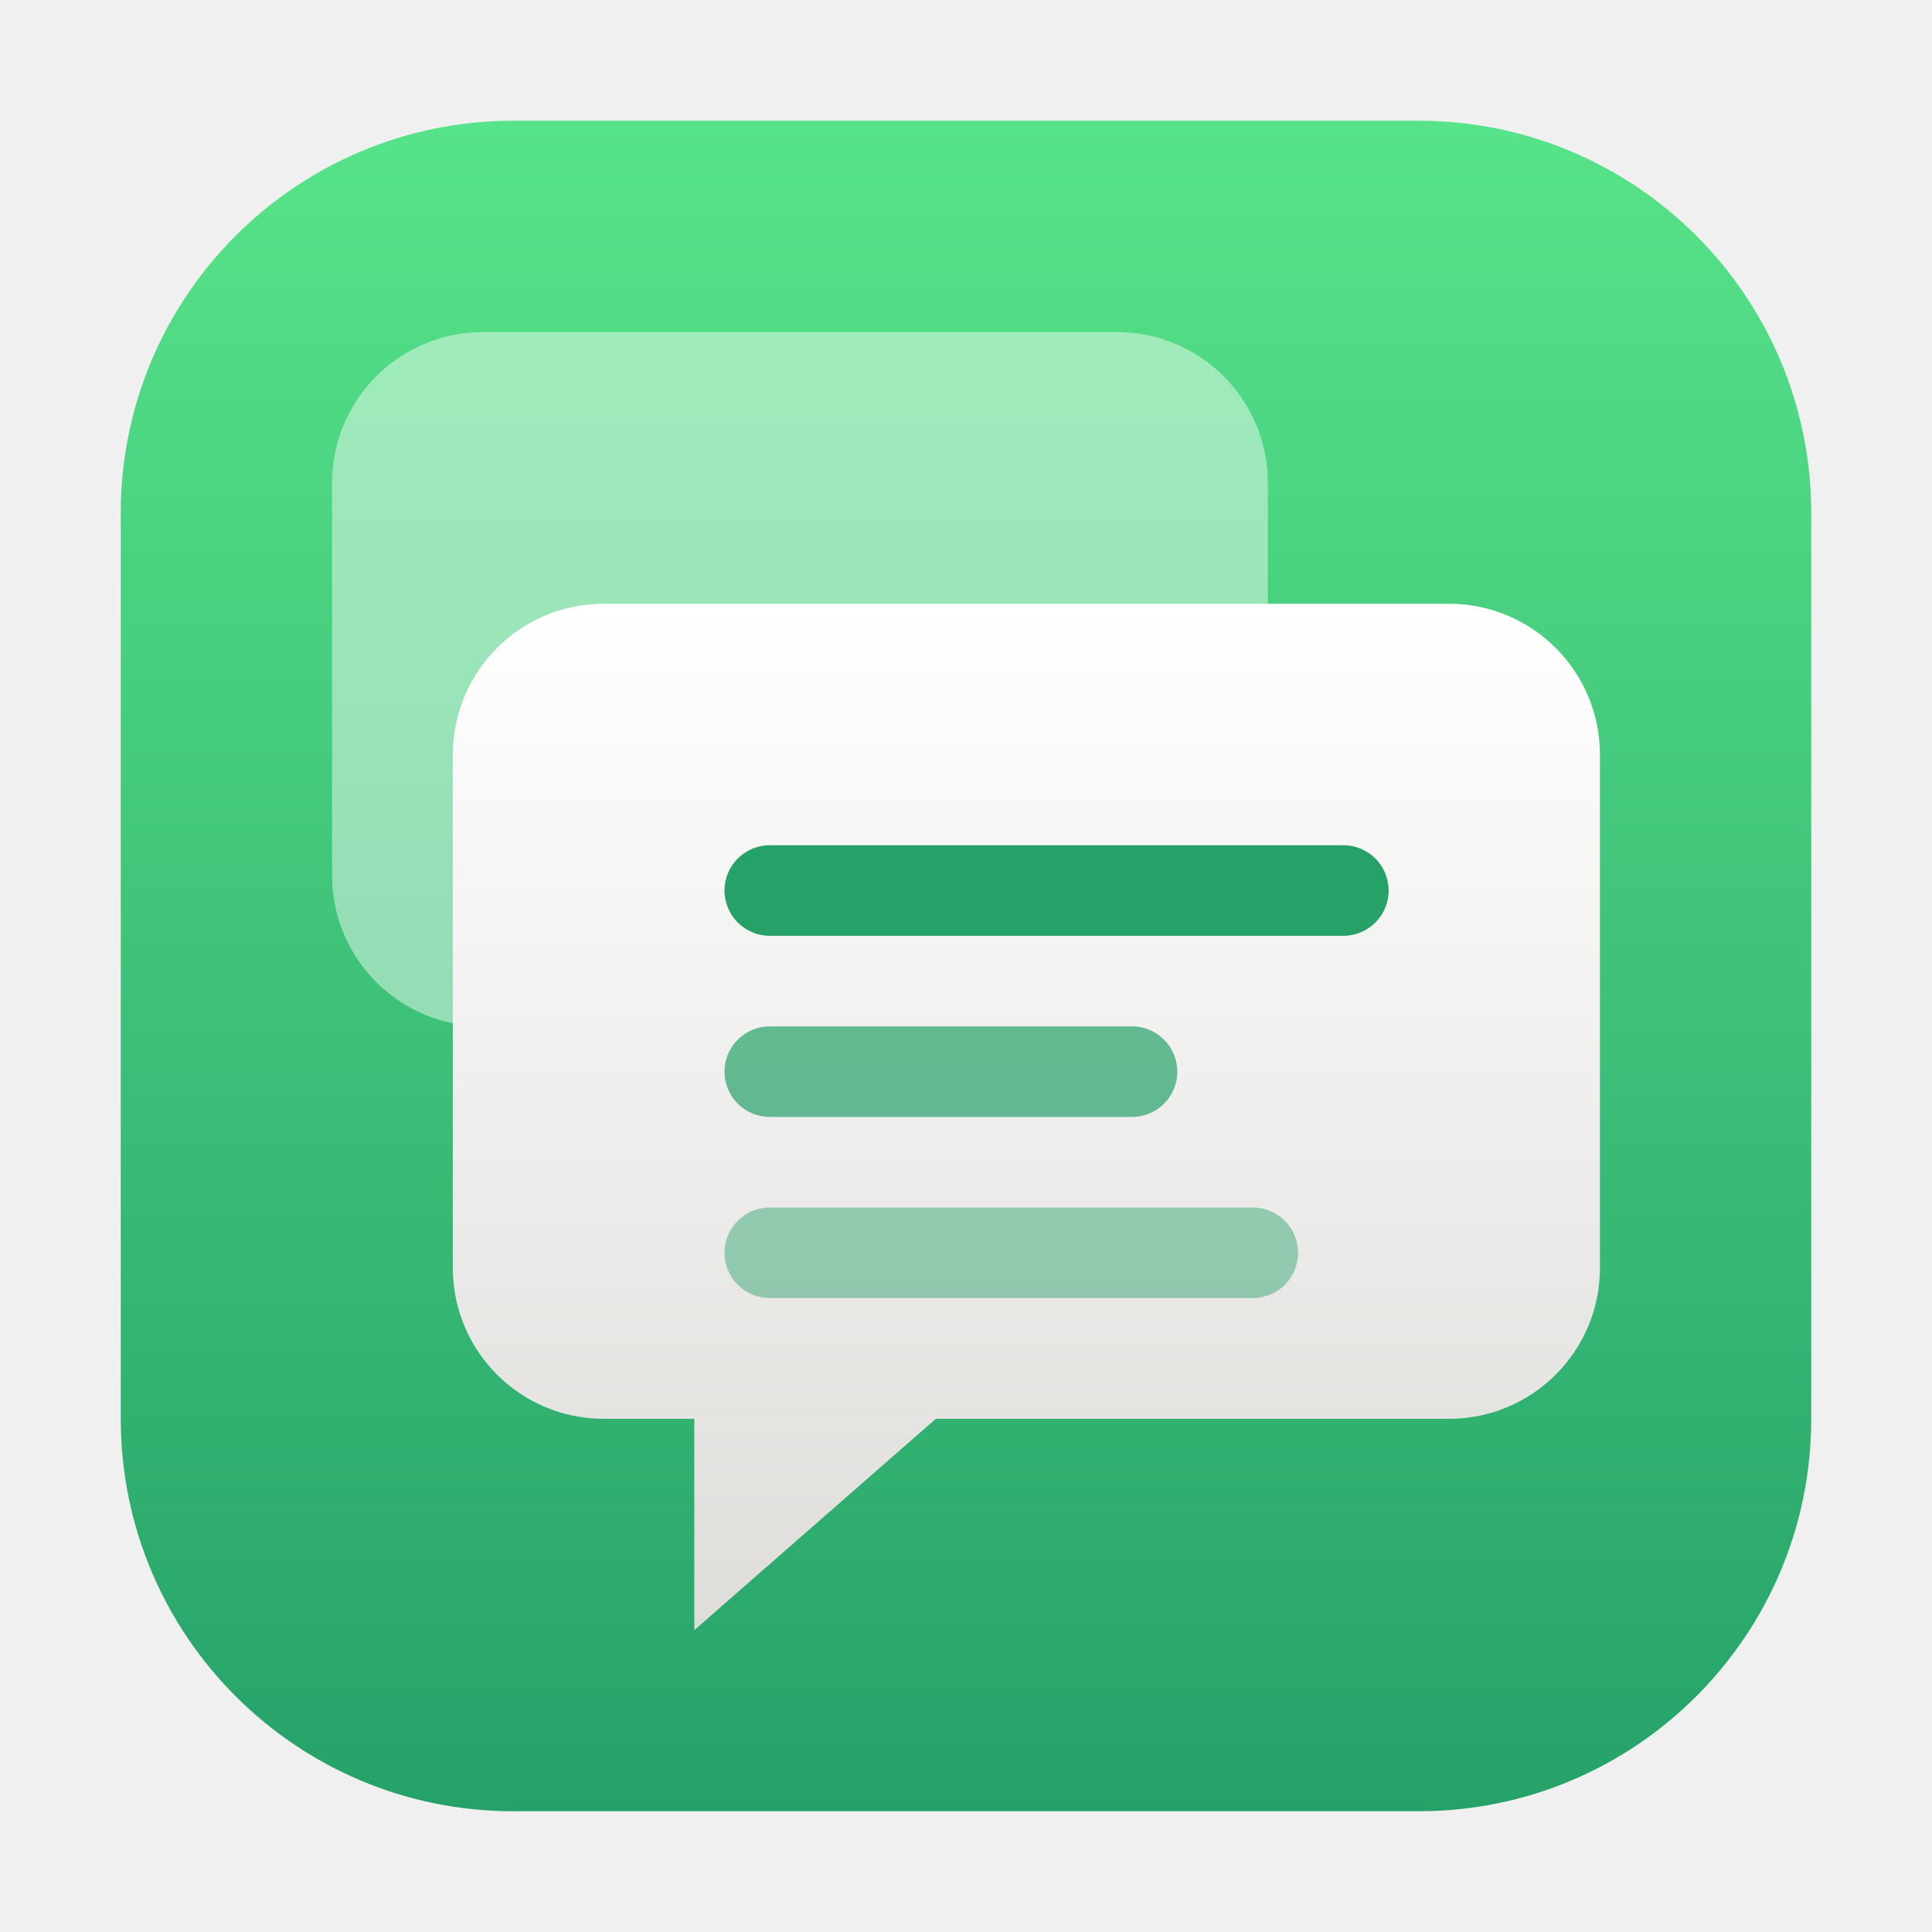
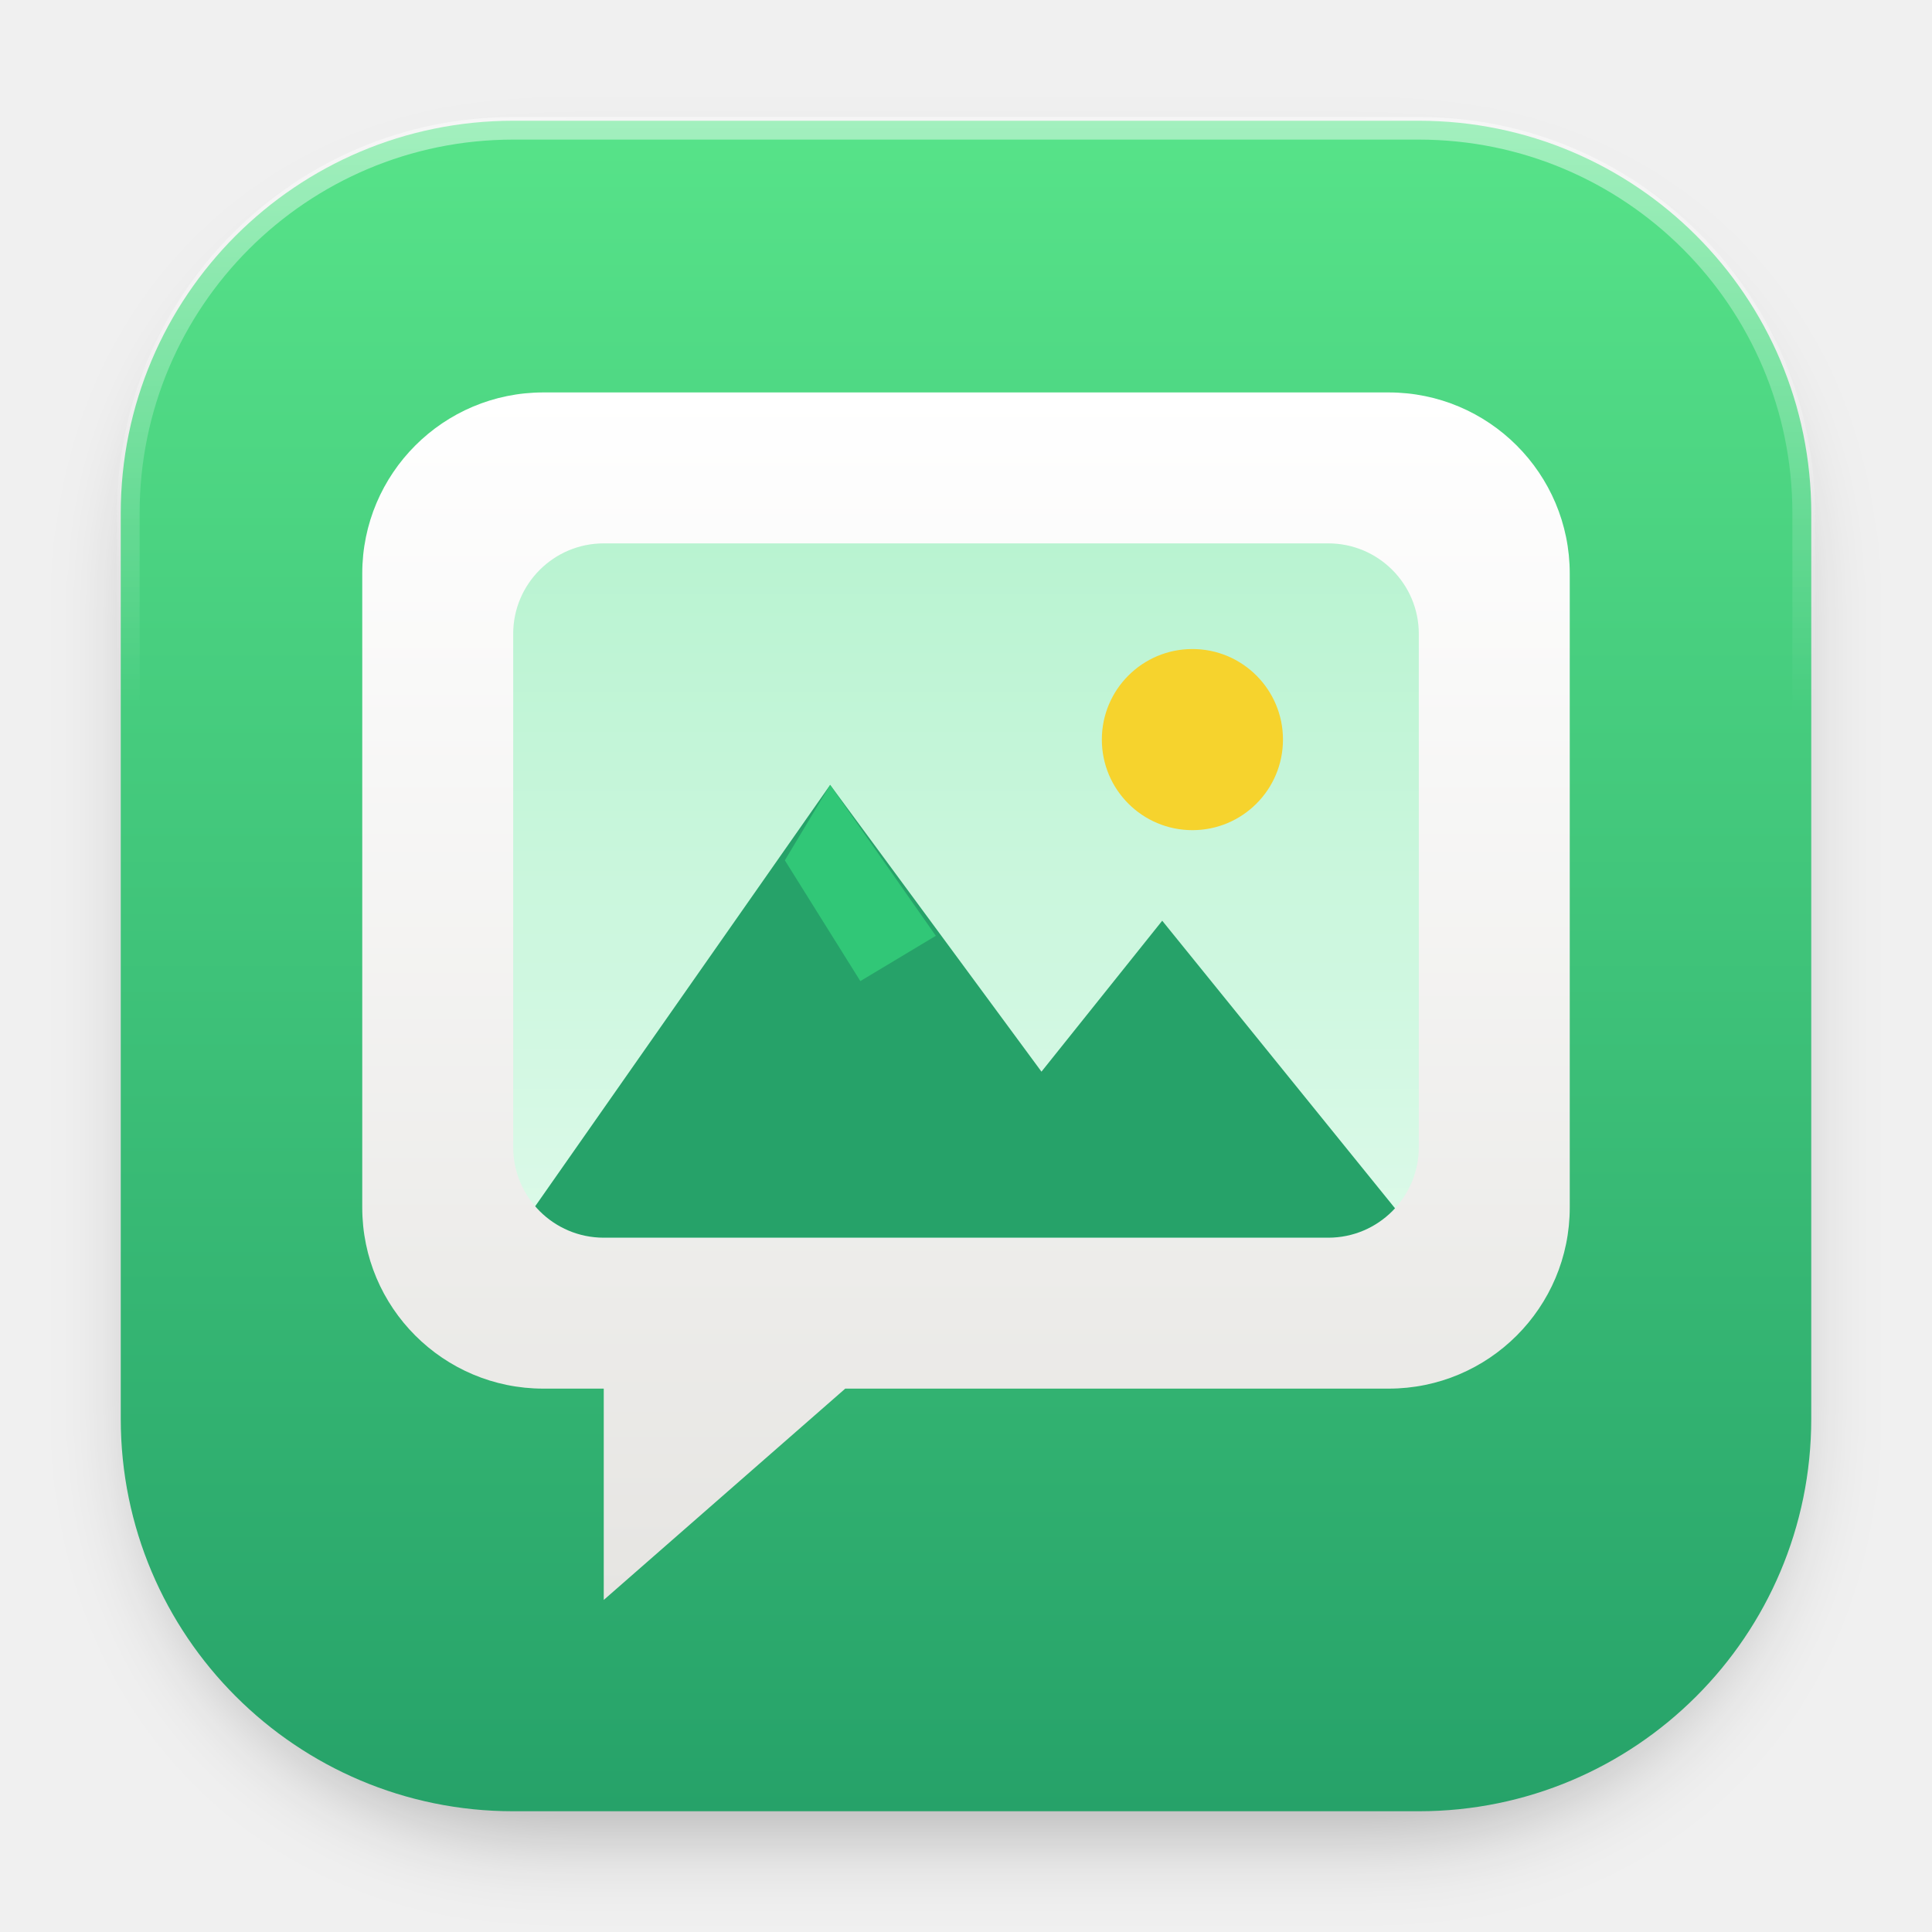
<svg xmlns="http://www.w3.org/2000/svg" width="128" height="128" viewBox="0 0 128 128">
  <defs>
    <linearGradient id="bg" x1="0" y1="0" x2="0" y2="1">
      <stop offset="0" stop-color="#57e389" />
      <stop offset="1" stop-color="#26a269" />
    </linearGradient>
    <linearGradient id="bubble" x1="0" y1="0" x2="0" y2="1">
      <stop offset="0" stop-color="#ffffff" />
-       <stop offset="1" stop-color="#deddda" />
+       <stop offset="1" stop-color="#e6e5e2" />
    </linearGradient>
+     <linearGradient id="sky" x1="0" y1="0" x2="0" y2="1">
+       <stop offset="0" stop-color="#b9f3d1" />
+       <stop offset="1" stop-color="#dcfae9" />
+     </linearGradient>
+     <linearGradient id="shine" x1="0" y1="0" x2="0" y2="1">
+       <stop offset="0" stop-color="#ffffff" stop-opacity="0.45" />
+       <stop offset="0.35" stop-color="#ffffff" stop-opacity="0" />
+     </linearGradient>
+     <filter id="shadow" x="-20%" y="-20%" width="140%" height="150%">
+       <feGaussianBlur stdDeviation="3" />
+     </filter>
+     <clipPath id="pic">
+       <rect x="34" y="36" width="60" height="46" rx="6" />
+     </clipPath>
  </defs>
+   <rect x="10" y="13" width="108" height="108" rx="26" fill="#000000" opacity="0.28" filter="url(#shadow)" />
  <rect x="8" y="8" width="112" height="112" rx="26" fill="url(#bg)" />
-   <rect x="22" y="22" width="62" height="46" rx="10" fill="#ffffff" opacity="0.45" />
-   <path d="M40 40 h56 a10 10 0 0 1 10 10 v34 a10 10 0 0 1 -10 10 h-34 l-16 14 v-14 h-6 a10 10 0 0 1 -10 -10 v-34 a10 10 0 0 1 10 -10 z" fill="url(#bubble)" />
-   <rect x="48" y="56" width="44" height="6" rx="3" fill="#26a269" />
-   <rect x="48" y="68" width="30" height="6" rx="3" fill="#26a269" opacity="0.7" />
-   <rect x="48" y="80" width="38" height="6" rx="3" fill="#26a269" opacity="0.45" />
+   <rect x="8.5" y="8.5" width="111" height="111" rx="25.5" fill="none" stroke="url(#shine)" stroke-width="1.5" />
+   <path d="M36 26 H92 A12 12 0 0 1 104 38 V80 A12 12 0 0 1 92 92 H56 L40 106 V92 H36 A12 12 0 0 1 24 80 V38 A12 12 0 0 1 36 26 Z" fill="url(#bubble)" />
+   <g clip-path="url(#pic)">
+     <rect x="34" y="36" width="60" height="46" fill="url(#sky)" />
+     <circle cx="79" cy="49" r="6" fill="#f6d32d" />
+     <path d="M34 82 L55 52 L69 71 L77 61 L94 82 Z" fill="#26a269" />
+     <path d="M55 52 L62 62 L57 65 L52 57 Z" fill="#33d17a" opacity="0.8" />
+   </g>
</svg>
